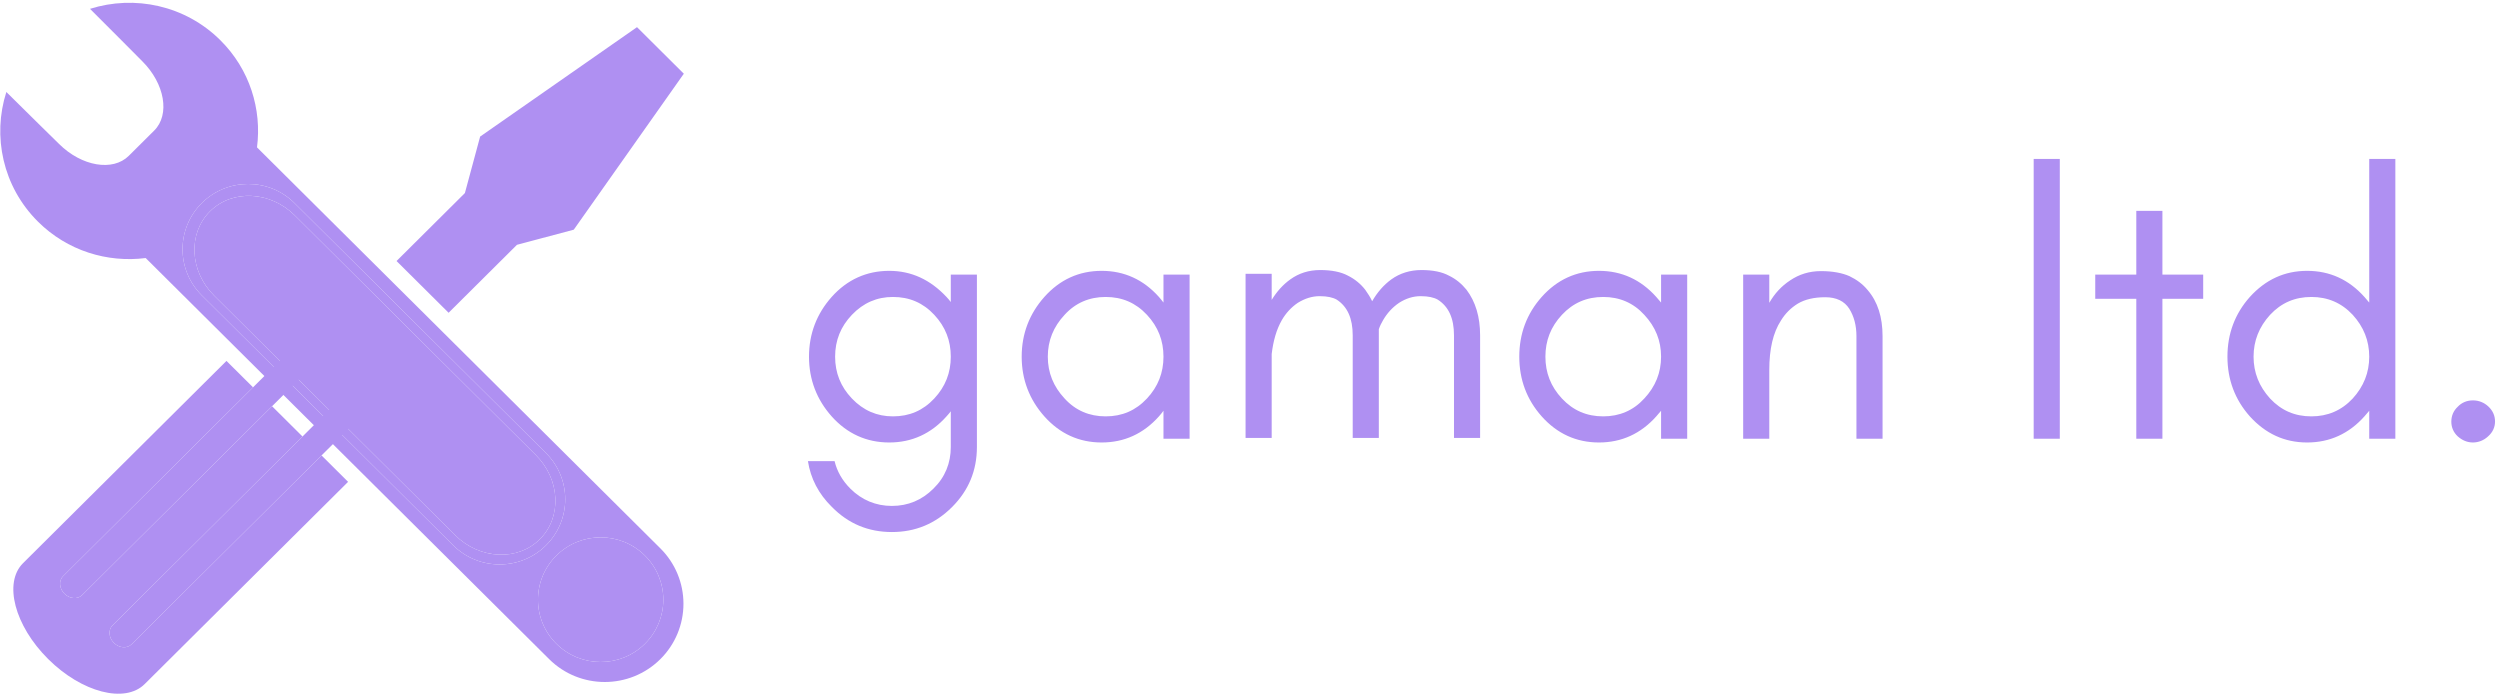
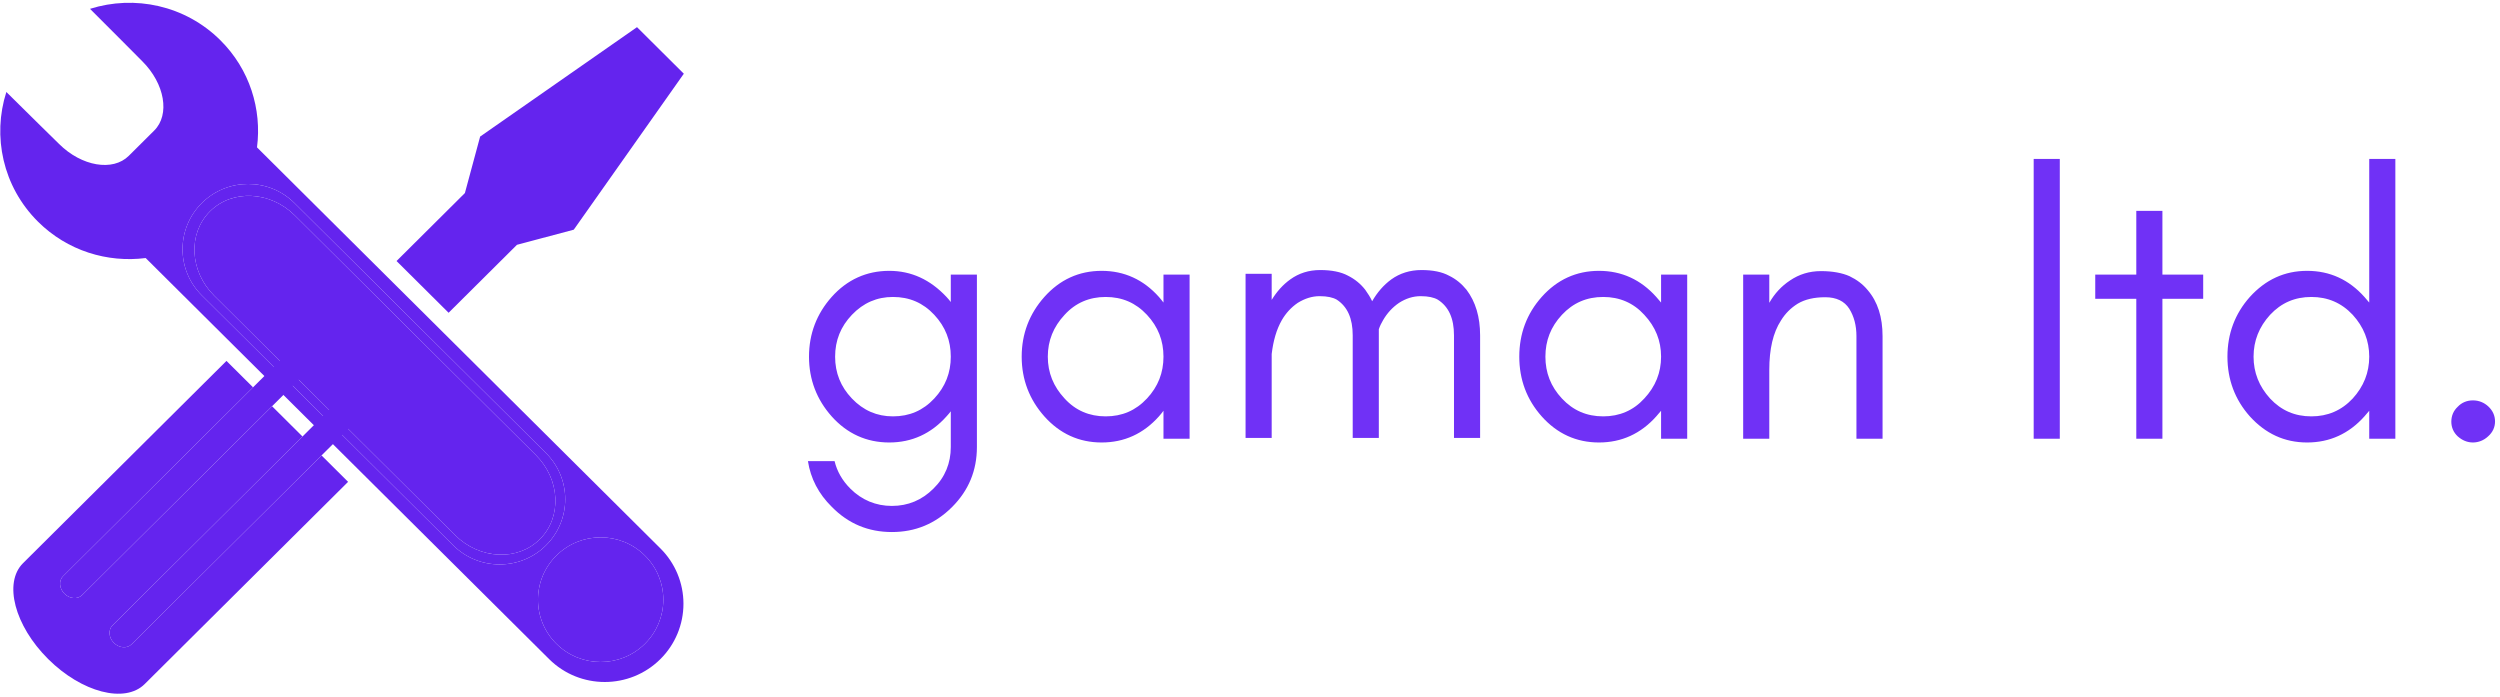
<svg xmlns="http://www.w3.org/2000/svg" data-v-423bf9ae="" viewBox="0 0 402 112" class="iconLeft">
-   <g data-v-423bf9ae="" id="bf44807d-ee00-42b9-be71-158b1fcd96de" fill="#AF90F2" transform="matrix(4.285715,0,0,4.285715,127.0442,13.55163)">
+   <g data-v-423bf9ae="" id="467c80ab-8611-4184-a71f-024c36d36959" fill="#7031F6" transform="matrix(4.285715,0,0,4.285715,127.0442,13.55163)">
    <path d="M6.03 10.22C6.03 10.82 5.83 11.34 5.41 11.79C4.99 12.24 4.48 12.46 3.86 12.46C3.26 12.46 2.75 12.24 2.32 11.79C1.90 11.35 1.69 10.83 1.69 10.22C1.69 9.61 1.90 9.09 2.32 8.65C2.75 8.20 3.26 7.98 3.86 7.98C4.48 7.98 4.99 8.20 5.41 8.65C5.83 9.10 6.03 9.62 6.03 10.22ZM1.67 14.14L0.67 14.14C0.77 14.79 1.07 15.37 1.57 15.86C2.19 16.49 2.94 16.80 3.82 16.80C4.70 16.80 5.45 16.49 6.08 15.86C6.70 15.24 7.01 14.49 7.01 13.61L7.01 7.14L6.03 7.14L6.03 8.17C5.99 8.11 5.93 8.05 5.87 7.98C5.26 7.33 4.55 7.00 3.72 7.00C2.87 7.00 2.14 7.33 1.56 7.98C1.00 8.61 0.71 9.36 0.71 10.22C0.71 11.08 1.00 11.83 1.56 12.46C2.14 13.11 2.87 13.44 3.72 13.44C4.57 13.44 5.29 13.11 5.87 12.46C5.93 12.39 5.99 12.33 6.03 12.27L6.03 13.61C6.03 14.21 5.82 14.74 5.38 15.17C4.95 15.60 4.43 15.82 3.82 15.82C3.22 15.82 2.69 15.60 2.26 15.17C1.96 14.87 1.76 14.52 1.67 14.14ZM14.01 10.22C14.01 10.82 13.81 11.34 13.39 11.79C12.97 12.24 12.46 12.46 11.84 12.46C11.23 12.46 10.71 12.24 10.30 11.79C9.88 11.34 9.67 10.82 9.67 10.22C9.67 9.62 9.88 9.10 10.30 8.65C10.71 8.20 11.23 7.98 11.84 7.98C12.46 7.98 12.97 8.20 13.39 8.65C13.81 9.10 14.01 9.62 14.01 10.22ZM14.99 13.30L14.99 7.14L14.01 7.14L14.01 8.19C13.96 8.12 13.90 8.05 13.84 7.98C13.26 7.33 12.54 7.00 11.69 7.00C10.84 7.00 10.12 7.33 9.54 7.98C8.98 8.61 8.69 9.36 8.69 10.22C8.69 11.08 8.98 11.83 9.54 12.46C10.12 13.11 10.84 13.44 11.69 13.44C12.54 13.44 13.26 13.11 13.84 12.46C13.90 12.39 13.96 12.32 14.01 12.25L14.01 13.30ZM24.91 13.27L25.89 13.27L25.89 9.42C25.89 8.73 25.72 8.16 25.38 7.71C25.20 7.49 24.99 7.31 24.72 7.18C24.46 7.04 24.12 6.97 23.69 6.97C23.26 6.97 22.88 7.09 22.56 7.32C22.27 7.53 22.03 7.81 21.84 8.14C21.77 7.99 21.68 7.85 21.58 7.71C21.41 7.49 21.19 7.31 20.93 7.18C20.67 7.04 20.32 6.97 19.89 6.97C19.46 6.97 19.09 7.09 18.77 7.32C18.49 7.52 18.26 7.78 18.07 8.09L18.07 7.11L17.09 7.11L17.09 13.27L18.07 13.27L18.07 10.12C18.13 9.62 18.25 9.20 18.45 8.85C18.60 8.59 18.80 8.37 19.05 8.20C19.31 8.04 19.58 7.95 19.87 7.95C20.16 7.95 20.37 8.00 20.51 8.08C20.91 8.34 21.11 8.78 21.11 9.42L21.11 13.27L22.09 13.27L22.09 9.42C22.09 9.34 22.09 9.26 22.09 9.19C22.13 9.07 22.19 8.95 22.25 8.85C22.40 8.59 22.60 8.37 22.85 8.20C23.10 8.04 23.37 7.95 23.66 7.95C23.95 7.95 24.16 8.00 24.30 8.08C24.71 8.34 24.91 8.78 24.91 9.42ZM32.68 10.22C32.68 10.82 32.47 11.34 32.05 11.79C31.64 12.24 31.12 12.46 30.51 12.46C29.89 12.46 29.38 12.24 28.96 11.79C28.54 11.34 28.34 10.82 28.34 10.22C28.34 9.62 28.54 9.10 28.96 8.65C29.38 8.20 29.89 7.98 30.51 7.98C31.12 7.98 31.64 8.20 32.05 8.65C32.47 9.10 32.68 9.62 32.68 10.22ZM33.66 13.30L33.66 7.14L32.68 7.14L32.68 8.19C32.62 8.12 32.56 8.05 32.50 7.98C31.92 7.33 31.20 7.00 30.35 7.00C29.50 7.00 28.78 7.33 28.20 7.98C27.64 8.61 27.36 9.36 27.36 10.22C27.36 11.08 27.64 11.83 28.20 12.46C28.78 13.11 29.50 13.44 30.35 13.44C31.20 13.44 31.92 13.11 32.50 12.46C32.56 12.39 32.62 12.32 32.68 12.25L32.68 13.30ZM40.01 13.30L40.99 13.30L40.99 9.45C40.99 8.74 40.81 8.16 40.43 7.72C40.25 7.50 40.02 7.33 39.75 7.20C39.48 7.08 39.12 7.01 38.68 7.01C38.24 7.01 37.86 7.13 37.52 7.36C37.20 7.57 36.94 7.85 36.74 8.20L36.74 7.14L35.76 7.14L35.76 13.30L36.74 13.30L36.74 10.72C36.74 9.94 36.88 9.32 37.18 8.86C37.34 8.60 37.55 8.39 37.81 8.23C38.08 8.07 38.42 7.99 38.84 7.99C39.26 7.99 39.56 8.14 39.74 8.42C39.92 8.71 40.01 9.05 40.01 9.45ZM47.64 13.30L47.64 2.80L46.66 2.80L46.66 13.30ZM48.97 8.05L50.51 8.05L50.51 13.30L51.49 13.30L51.49 8.05L53.02 8.05L53.02 7.14L51.49 7.14L51.49 4.75L50.51 4.75L50.51 7.14L48.97 7.14ZM59.25 10.22C59.25 10.82 59.04 11.34 58.63 11.79C58.21 12.24 57.69 12.46 57.08 12.46C56.46 12.46 55.95 12.24 55.53 11.79C55.12 11.34 54.91 10.82 54.91 10.22C54.91 9.62 55.12 9.10 55.53 8.65C55.95 8.20 56.46 7.98 57.08 7.98C57.69 7.98 58.21 8.20 58.63 8.65C59.04 9.10 59.25 9.62 59.25 10.22ZM60.23 13.30L60.23 2.80L59.25 2.80L59.25 8.19C59.19 8.12 59.13 8.05 59.07 7.98C58.49 7.33 57.77 7.00 56.92 7.00C56.07 7.00 55.36 7.33 54.77 7.98C54.21 8.61 53.93 9.36 53.93 10.22C53.93 11.08 54.21 11.83 54.77 12.46C55.36 13.11 56.07 13.44 56.92 13.44C57.77 13.44 58.49 13.11 59.07 12.46C59.13 12.39 59.19 12.32 59.25 12.25L59.25 13.30ZM63.14 13.44C63.35 13.44 63.55 13.36 63.71 13.21C63.88 13.06 63.97 12.87 63.97 12.65C63.97 12.43 63.88 12.24 63.72 12.09C63.56 11.94 63.36 11.86 63.14 11.86C62.92 11.86 62.72 11.94 62.57 12.10C62.41 12.25 62.33 12.44 62.33 12.66C62.33 12.87 62.41 13.06 62.57 13.21C62.74 13.36 62.93 13.44 63.14 13.44Z" />
  </g>
-   <g data-v-423bf9ae="" id="641a7e5e-912f-4e20-8b9f-fc030053cdbb" transform="matrix(1.111072,0,0,1.111072,0.04214782,0.4484132)" stroke="none" fill="#AF90F2">
+   <g data-v-423bf9ae="" id="2f163697-c454-4b04-a276-98857a4dca0b" transform="matrix(1.111072,0,0,1.111072,0.04214782,0.4484132)" stroke="none" fill="#6424EE">
    <g>
      <path d="M9.29 85.522c.761.755 1.905.843 2.556.198l33.506-33.313c.652-.646.563-1.783-.198-2.54-.761-.756-1.904-.844-2.555-.197L9.092 82.983c-.651.644-.563 1.784.198 2.539zM49.756 56.789L16.251 90.1c-.651.646-.562 1.784.198 2.543.76.753 1.905.844 2.556.195l33.508-33.312c.65-.646.561-1.784-.197-2.541-.763-.755-1.907-.845-2.56-.196z" />
    </g>
    <path d="M80.477 80.008a8.983 8.983 0 0 0 0 12.753c3.545 3.521 9.285 3.521 12.83 0a8.983 8.983 0 0 0 0-12.753c-3.545-3.523-9.286-3.523-12.83 0zM78.985 78.521a9.403 9.403 0 0 0 0-13.347L42.586 28.992c-3.707-3.687-9.718-3.687-13.425 0a9.4 9.4 0 0 0 0 13.347l36.394 36.183c3.712 3.684 9.719 3.684 13.43-.001zM30.95 42.377c-3.553-3.532-3.817-8.992-.594-12.197 3.224-3.206 8.716-2.941 12.269.59l34.871 34.666c3.551 3.533 3.819 8.991.596 12.199-3.227 3.205-8.717 2.938-12.27-.594L30.95 42.377z" />
    <path d="M78.092 77.636c3.224-3.208 2.955-8.666-.596-12.199L42.625 30.771c-3.553-3.531-9.045-3.796-12.269-.59-3.224 3.205-2.959 8.665.594 12.197l34.872 34.665c3.553 3.531 9.043 3.798 12.27.593z" />
    <path d="M21.046 36.941l58.384 58.04c4.448 4.423 11.662 4.423 16.11 0a11.281 11.281 0 0 0 0-16.016l-58.383-58.04c.712-5.508-1.041-11.27-5.296-15.5C26.754.347 19.427-1.159 12.989.876c3.752 3.727 6.652 6.679 7.565 7.585 3.262 3.244 4.035 7.733 1.728 10.026l-3.684 3.663c-2.307 2.293-6.823 1.525-10.085-1.718-.911-.907-3.88-3.789-7.631-7.521-2.047 6.402-.532 13.685 4.576 18.763 4.255 4.231 10.049 5.974 15.588 5.267zm72.261 55.82c-3.545 3.521-9.285 3.521-12.83 0a8.983 8.983 0 0 1 0-12.753c3.545-3.522 9.285-3.522 12.83 0a8.983 8.983 0 0 1 0 12.753zM29.162 42.339a9.4 9.4 0 0 1 0-13.347c3.707-3.687 9.718-3.687 13.425 0l36.399 36.183a9.403 9.403 0 0 1 0 13.347c-3.711 3.685-9.719 3.685-13.43 0L29.162 42.339z" />
    <path d="M20.896 98.602L50.339 69.33l-3.843-3.822-27.491 27.33c-.651.648-1.795.558-2.556-.195-.76-.759-.849-1.897-.198-2.543l27.49-27.33-4.405-4.381-27.49 27.332c-.65.645-1.794.557-2.556-.198-.761-.756-.849-1.896-.198-2.539l27.49-27.332-3.844-3.821L3.295 81.103c-2.851 2.832-1.22 9.046 3.641 13.877 4.86 4.833 11.109 6.455 13.96 3.622zM64.886 44.862l9.892-9.836 8.224-2.191 15.926-22.571-6.775-6.738L69.45 19.361l-2.206 8.176-9.893 9.836z" />
  </g>
</svg>
